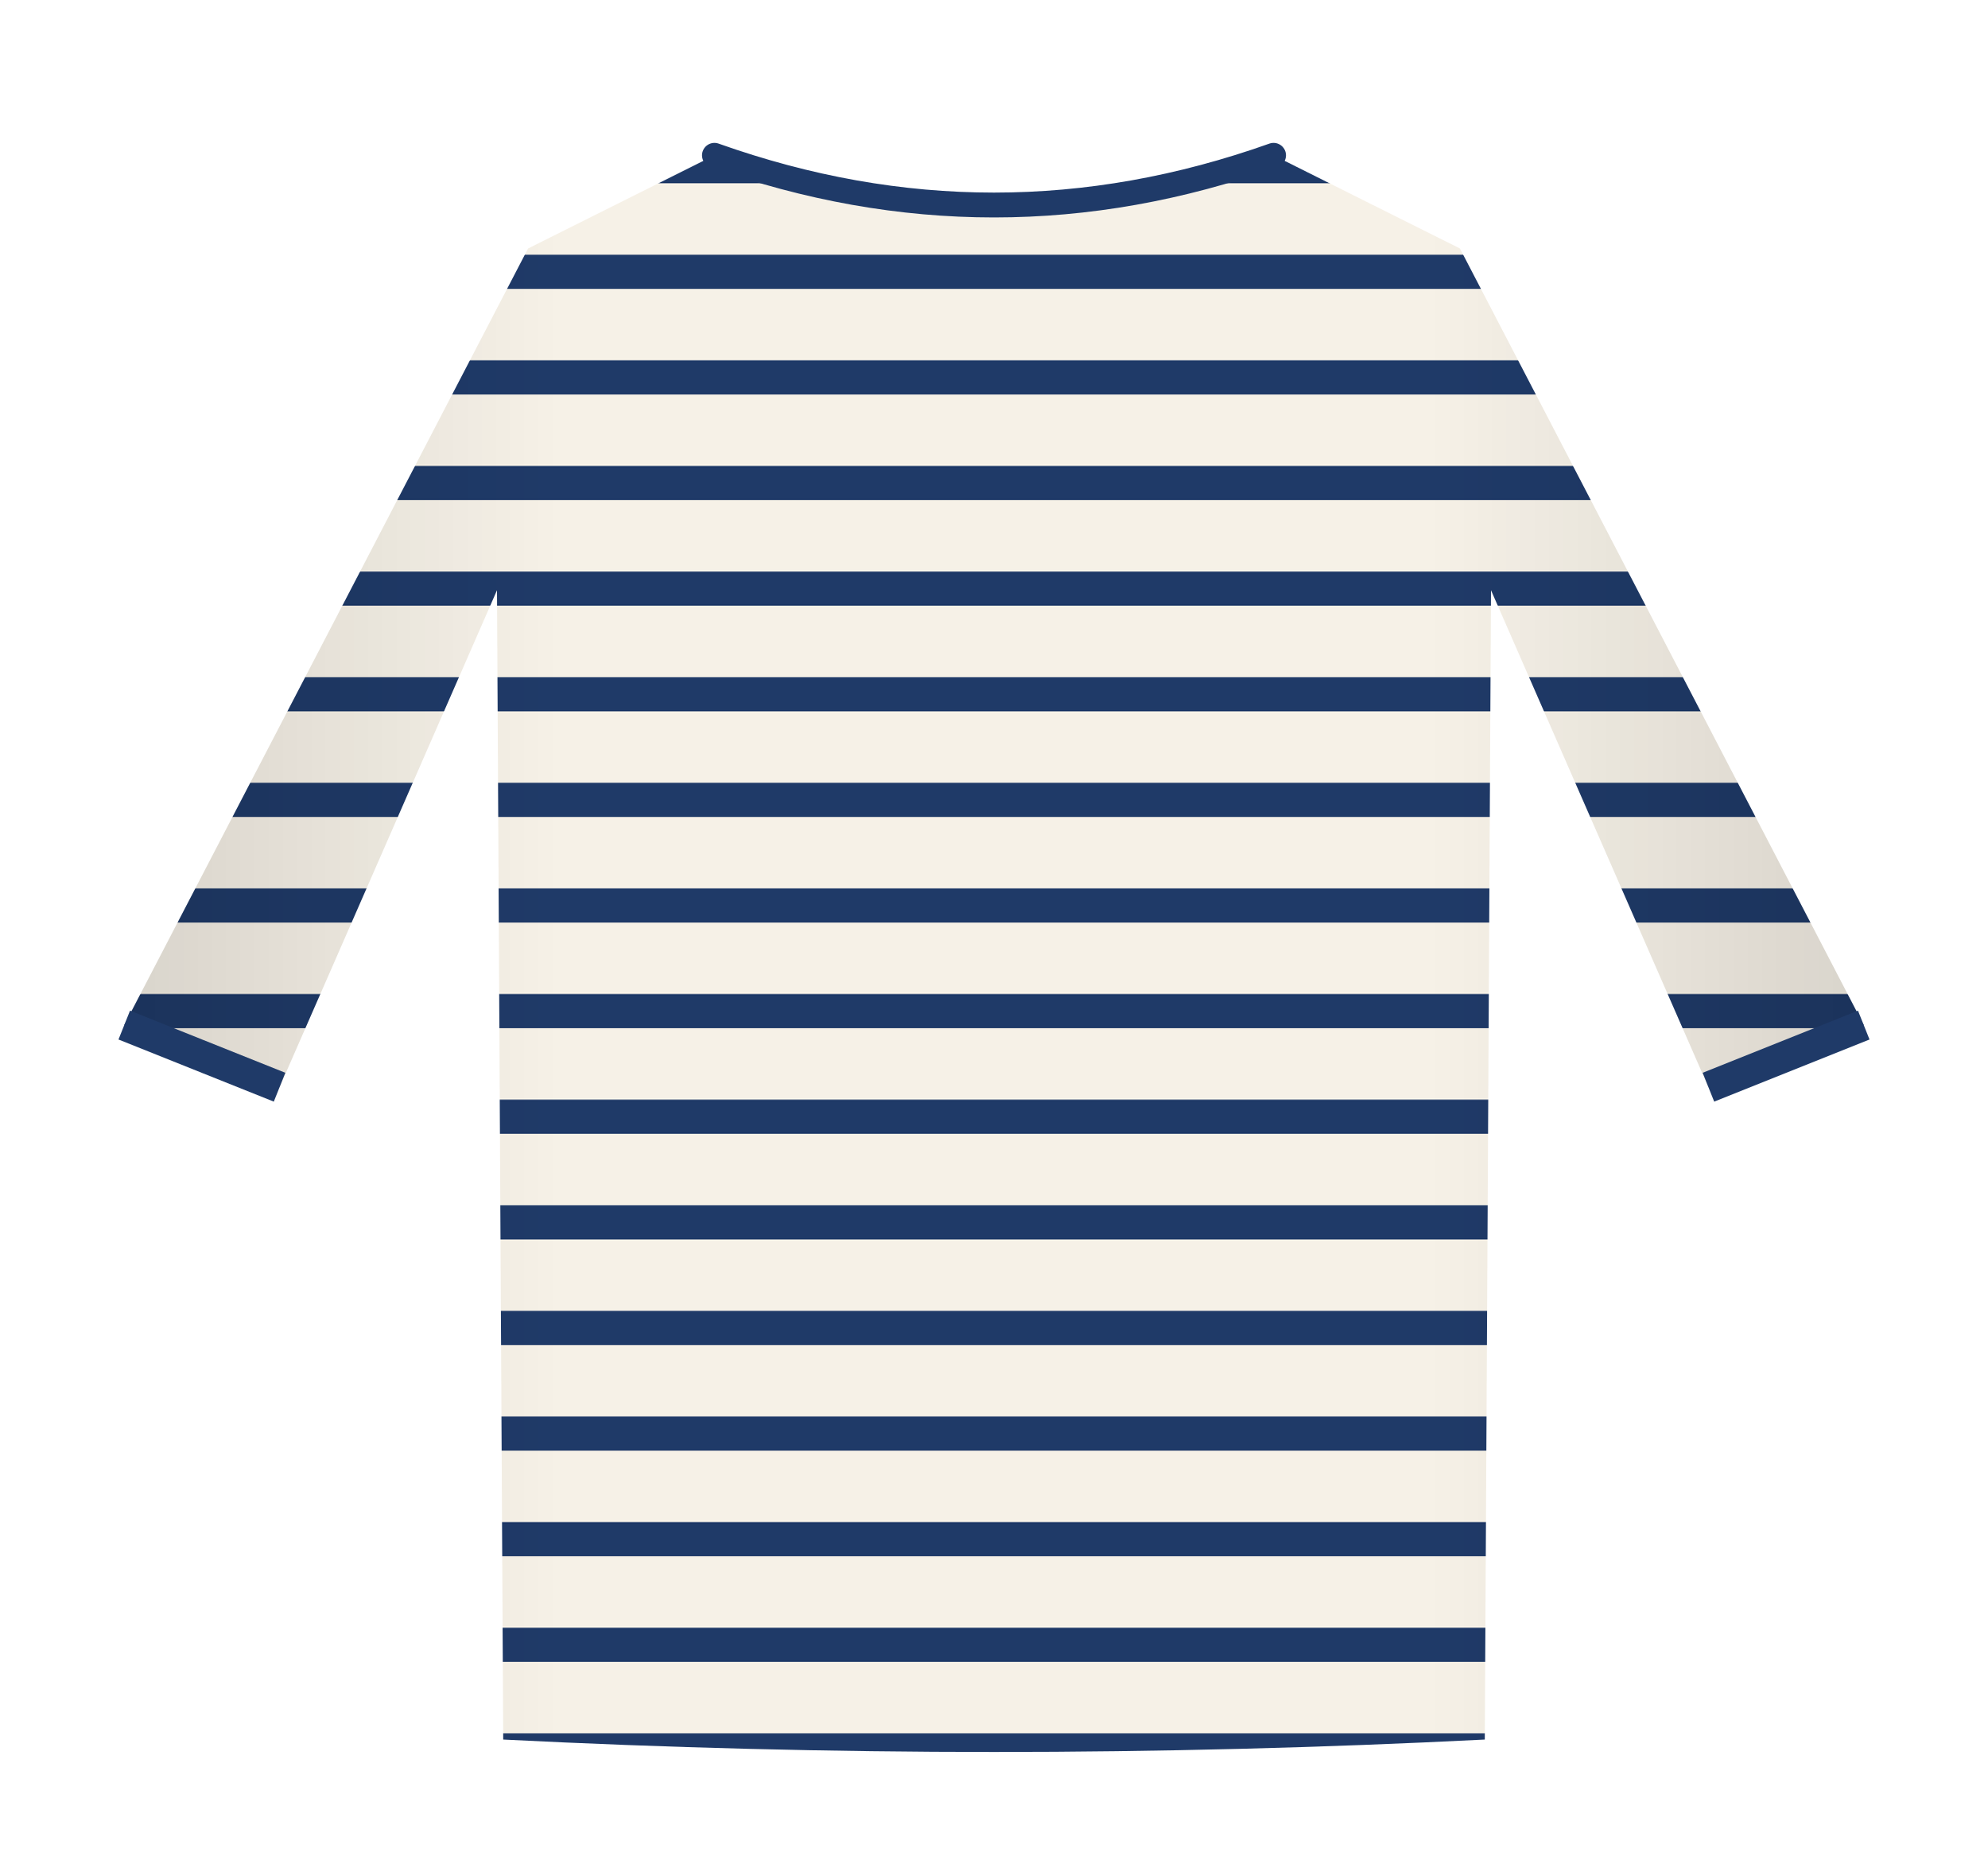
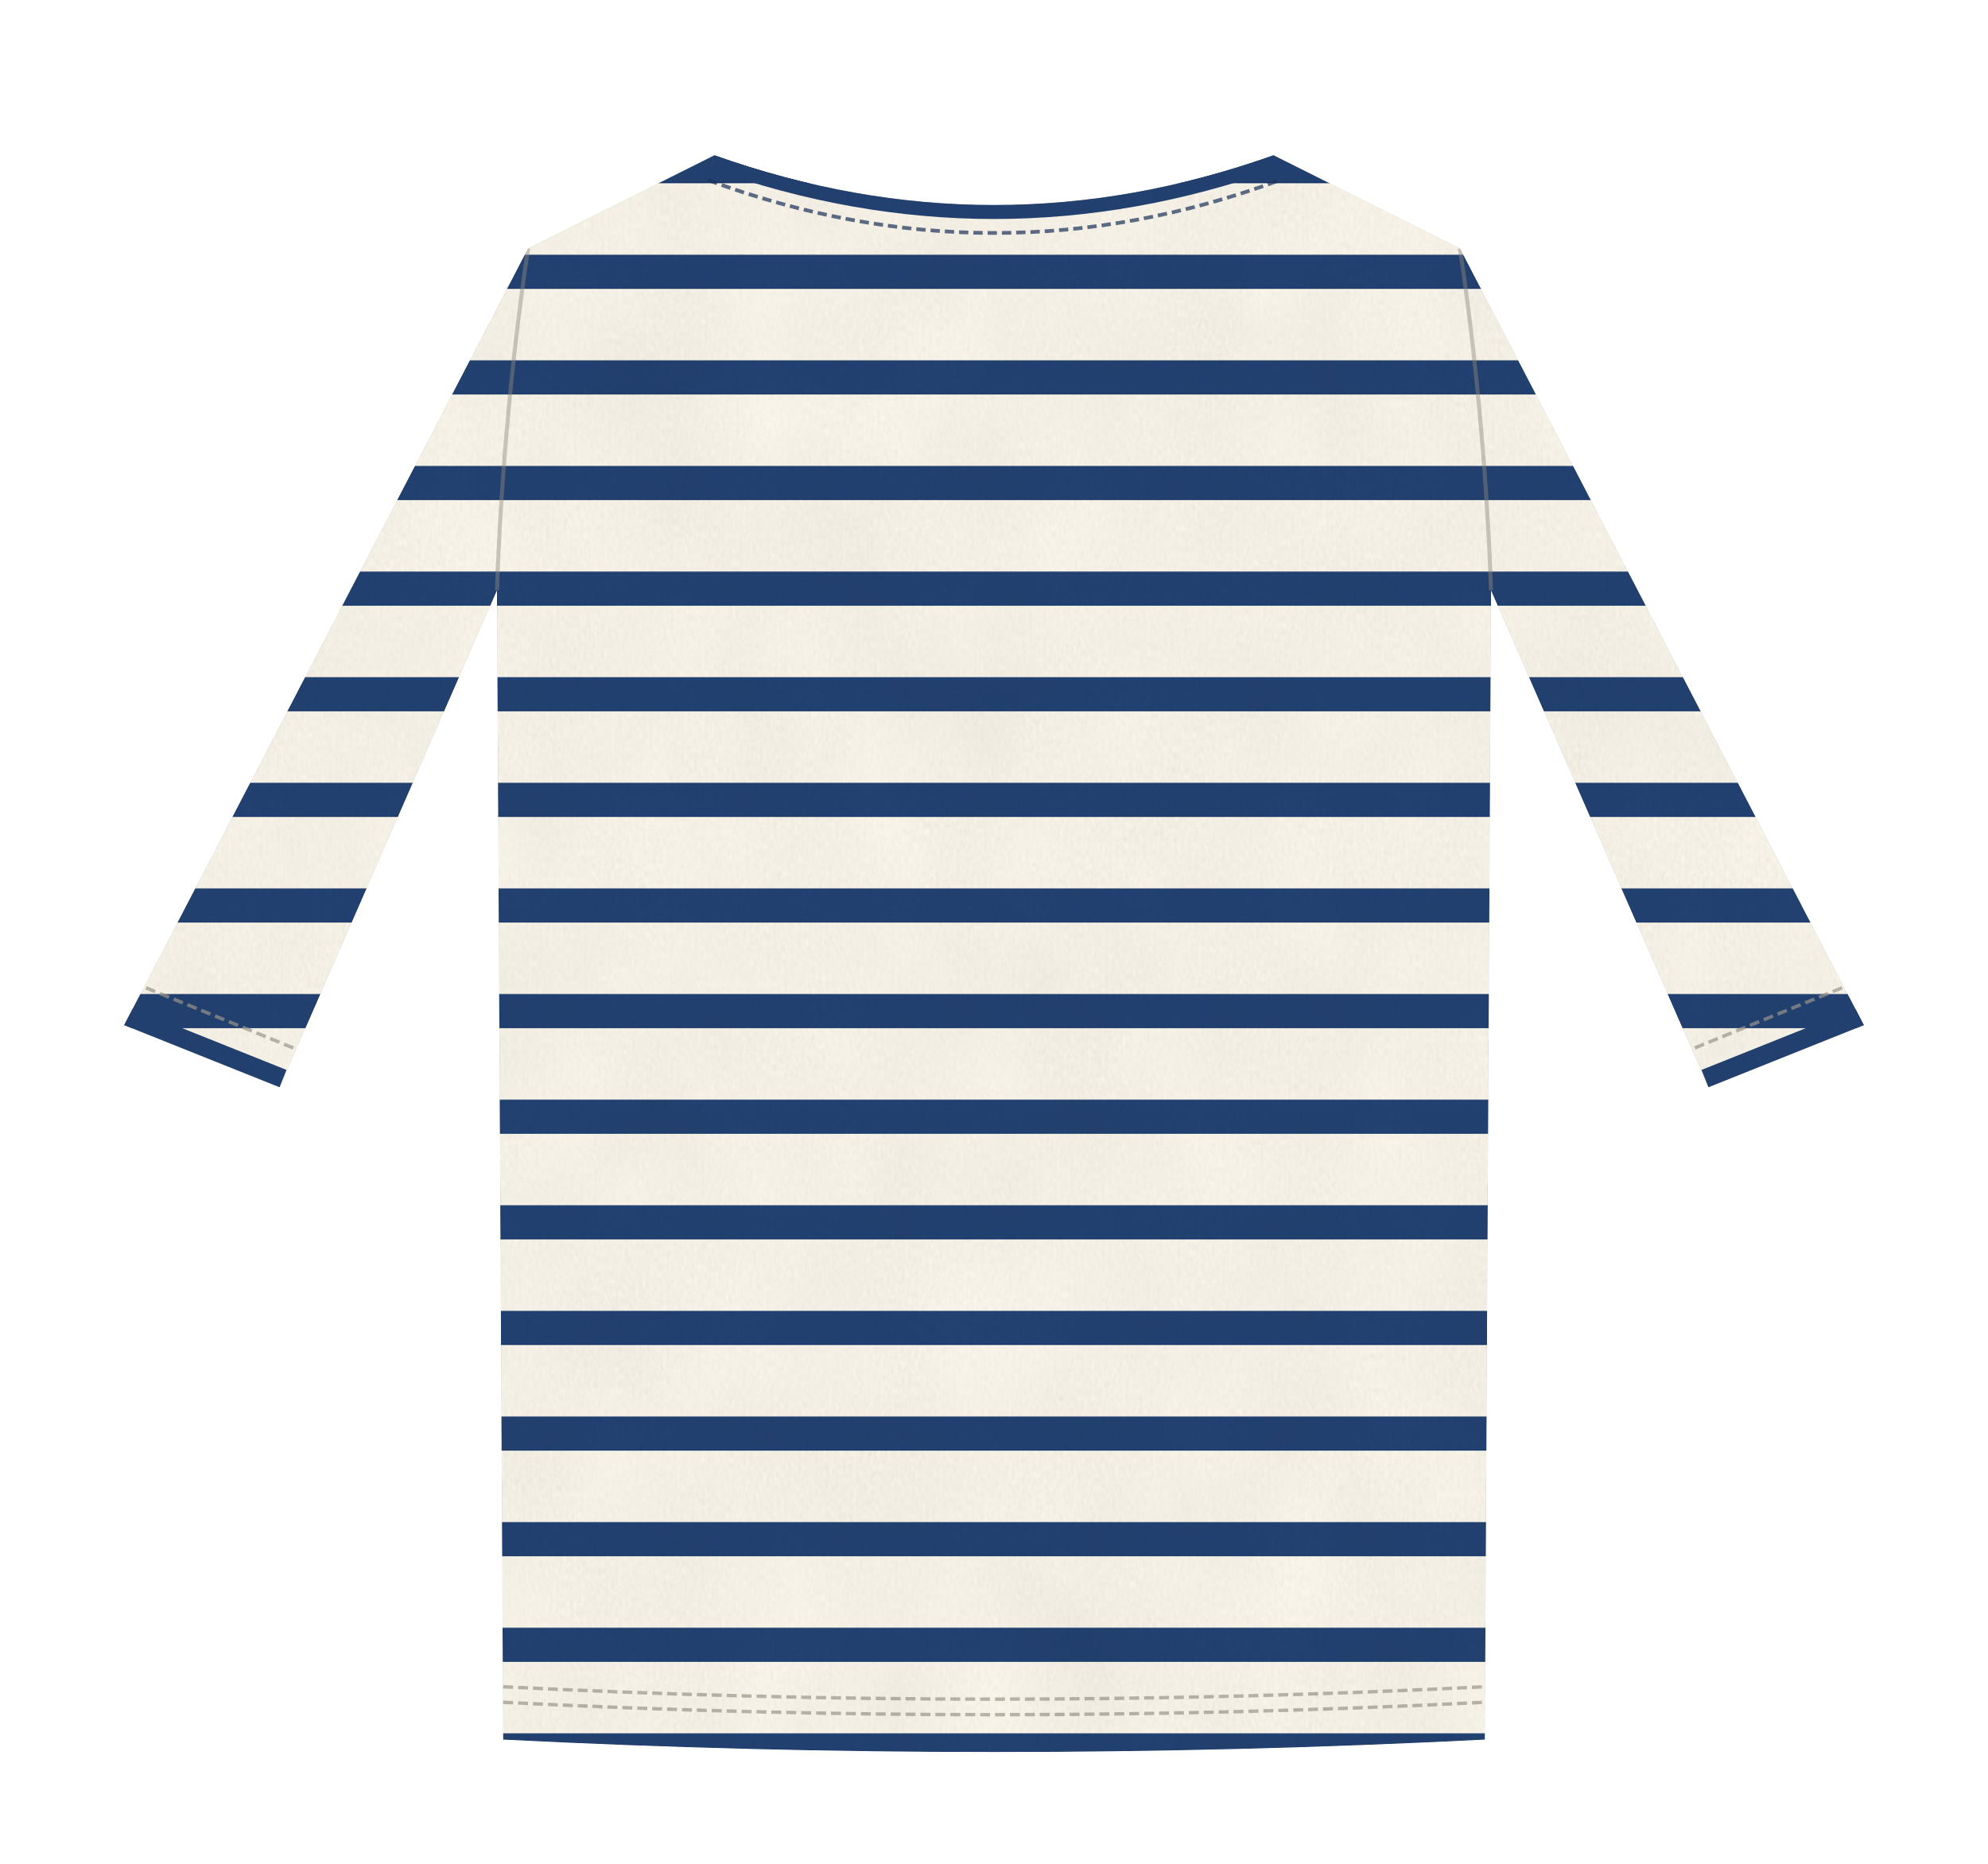
<svg xmlns="http://www.w3.org/2000/svg" viewBox="0 0 640 600" width="640" height="600">
  <defs>
    <pattern id="stripes" patternUnits="userSpaceOnUse" width="40" height="34">
-       <rect width="40" height="34" fill="#f6f1e7" />
-       <rect y="14" width="40" height="11" fill="#1f3a68" />
+       <rect width="40" height="34" fill="#f4efe4" />
+       <rect y="14" width="40" height="11" fill="#22406f" />
    </pattern>
-     <linearGradient id="shade" x1="0" y1="0" x2="1" y2="0">
-       <stop offset="0" stop-color="#000" stop-opacity="0.12" />
-       <stop offset="0.25" stop-color="#000" stop-opacity="0" />
-       <stop offset="0.75" stop-color="#000" stop-opacity="0" />
-       <stop offset="1" stop-color="#000" stop-opacity="0.12" />
-     </linearGradient>
+     <filter id="knit" x="0" y="0" width="100%" height="100%" color-interpolation-filters="sRGB">
+       <feTurbulence type="fractalNoise" baseFrequency="0.9 0.45" numOctaves="2" seed="3" result="fine" />
+       <feTurbulence type="fractalNoise" baseFrequency="0.03 0.02" numOctaves="3" seed="6" result="mottle" />
+       <feComposite in="fine" in2="mottle" operator="arithmetic" k2="0.55" k3="0.45" result="mix" />
+       <feColorMatrix in="mix" type="matrix" values="0.33 0.33 0.33 0 0  0.33 0.33 0.33 0 0  0.33 0.33 0.33 0 0  0 0 0 0 0.5" result="grey" />
+       <feComposite in="SourceGraphic" in2="grey" operator="arithmetic" k1="0.3" k2="0.925" />
+     </filter>
+     <clipPath id="shape">
+       <path d="M230,50 Q320,82 410,50 L470,80 L600,330 L550,350 L480,190 L478,560 Q320,568 162,560 L160,190 L90,350 L40,330 L170,80 Z" />
+     </clipPath>
  </defs>
-   <path d="M230,50 Q320,82 410,50 L470,80 L600,330 L550,350 L480,190 L478,560 Q320,568 162,560 L160,190 L90,350 L40,330 L170,80 Z" fill="url(#stripes)" />
-   <path d="M230,50 Q320,82 410,50 L470,80 L600,330 L550,350 L480,190 L478,560 Q320,568 162,560 L160,190 L90,350 L40,330 L170,80 Z" fill="url(#shade)" />
-   <path d="M230,50 Q320,82 410,50" fill="none" stroke="#1f3a68" stroke-width="8" stroke-linecap="round" />
-   <path d="M40,330 L90,350 M600,330 L550,350" stroke="#1f3a68" stroke-width="10" fill="none" />
+   <g filter="url(#knit)">
+     <path d="M230,50 Q320,82 410,50 L470,80 L600,330 L550,350 L480,190 L478,560 Q320,568 162,560 L160,190 L90,350 L40,330 L170,80 Z" fill="url(#stripes)" />
+     <g clip-path="url(#shape)" fill="none">
+       <path d="M230,50 Q320,82 410,50" stroke="#22406f" stroke-width="9" />
+       <path d="M228,58 Q320,92 412,58" stroke="#1a3359" stroke-width="1.2" stroke-dasharray="3 1.6" stroke-opacity="0.7" />
+       <path d="M170,80 C164,120 161,160 160,190 M470,80 C476,120 479,160 480,190" stroke="#8f8a80" stroke-width="1.3" stroke-opacity="0.45" />
+       <path d="M40,330 L90,350 M600,330 L550,350" stroke="#22406f" stroke-width="12" />
+       <g stroke="#9a948a" stroke-width="1.1" stroke-dasharray="3.2 1.6" stroke-opacity="0.7">
+         <path d="M47,318 L96,338 M593,318 L544,338" />
+         <path d="M162,548 Q320,556 478,548 M162,543 Q320,551 478,543" />
+       </g>
+     </g>
+   </g>
</svg>
